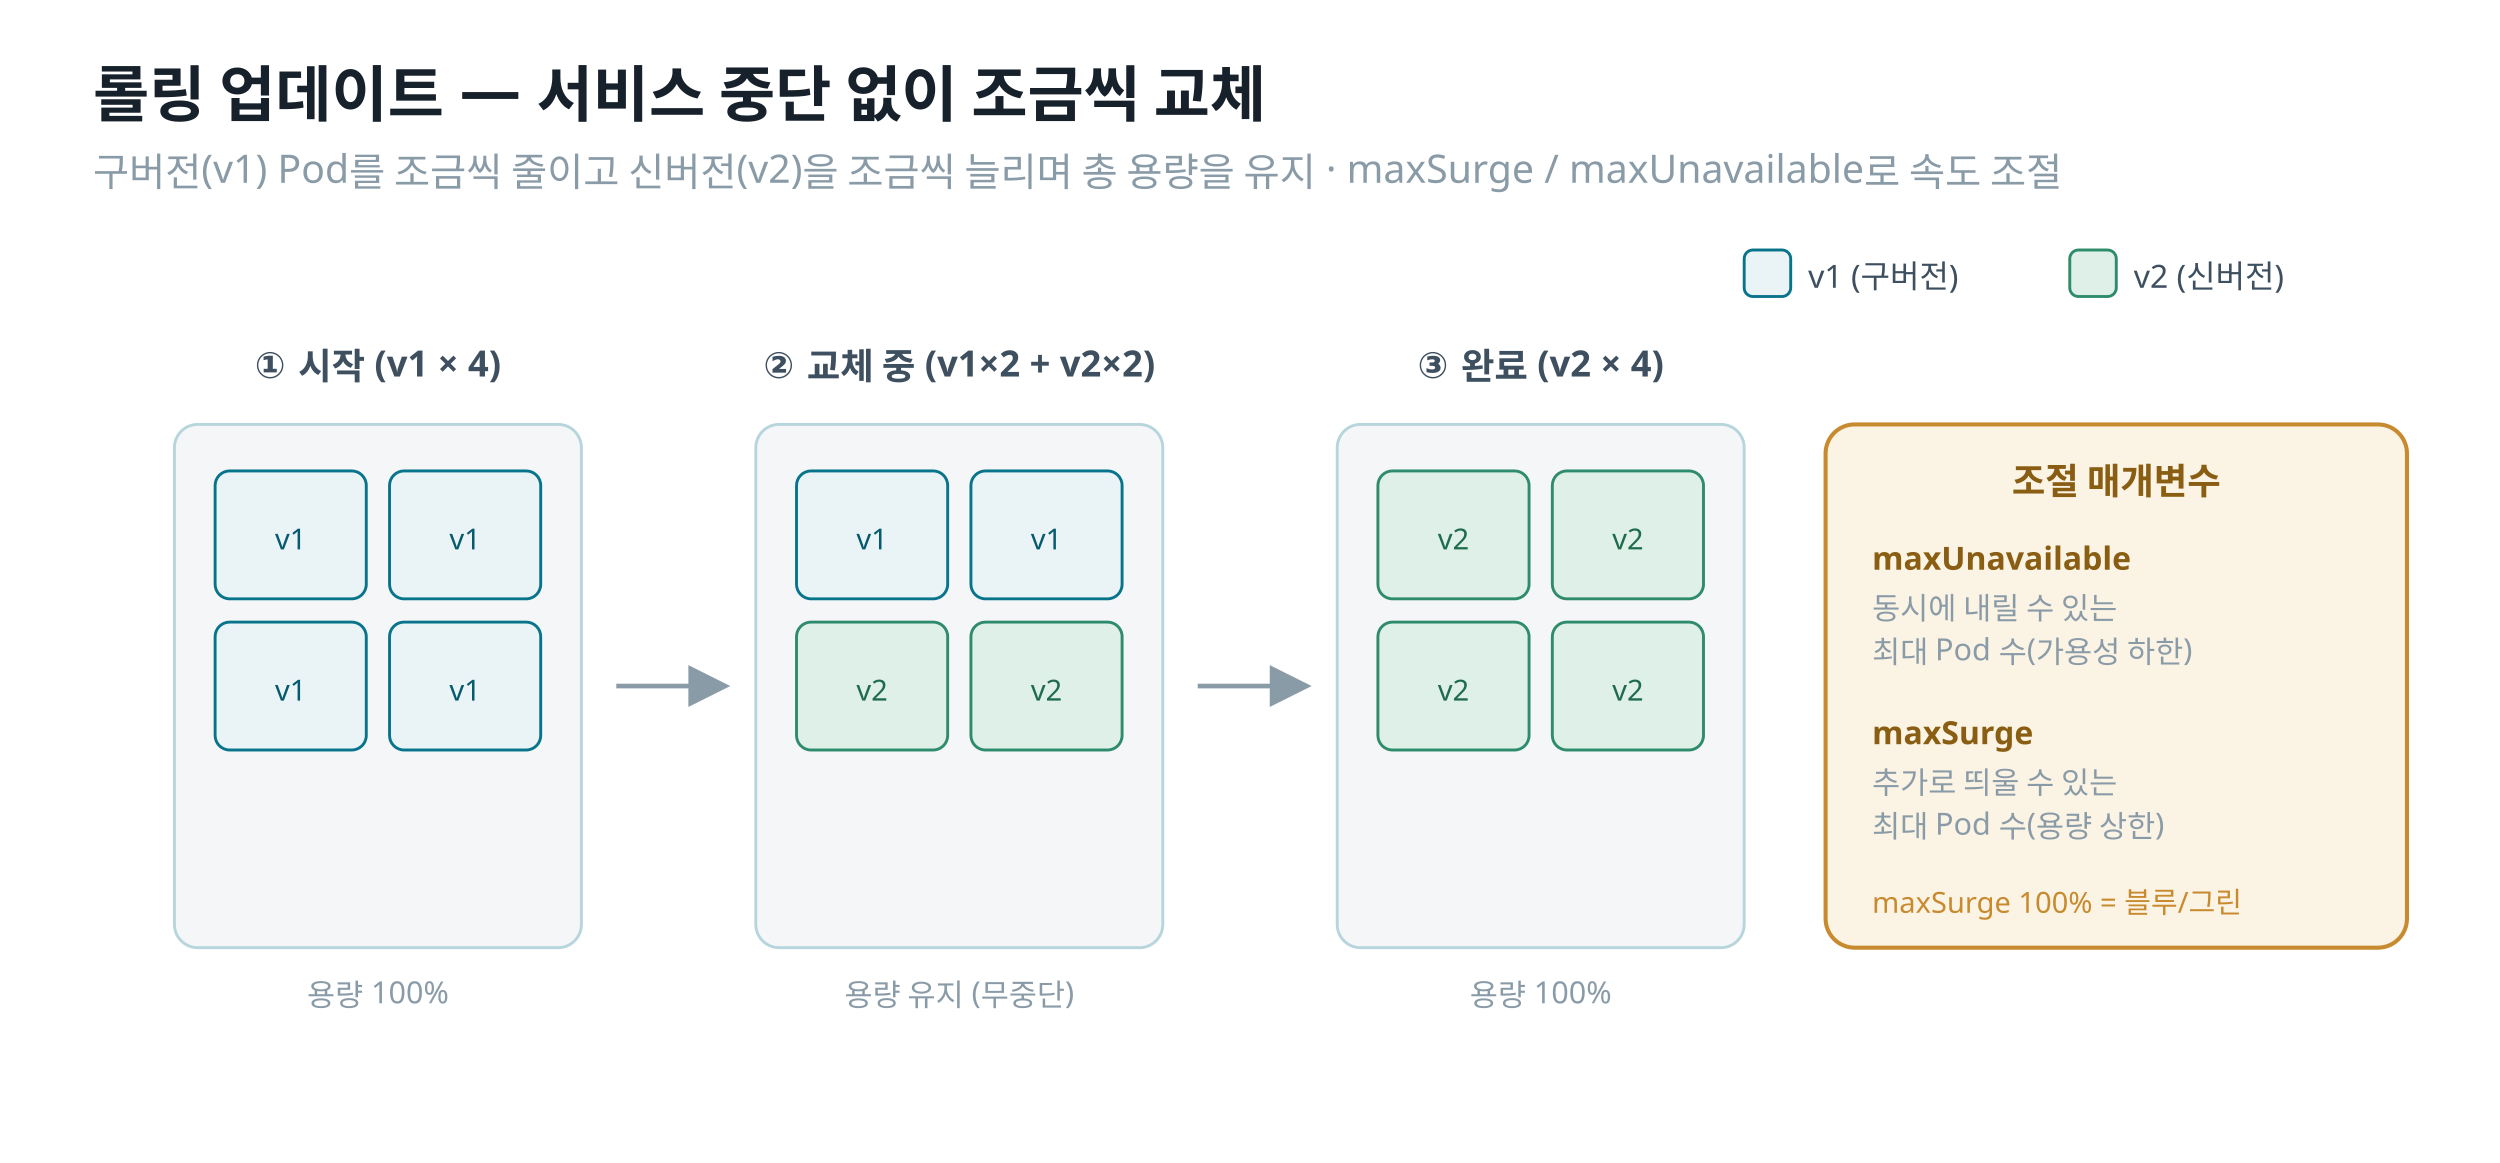
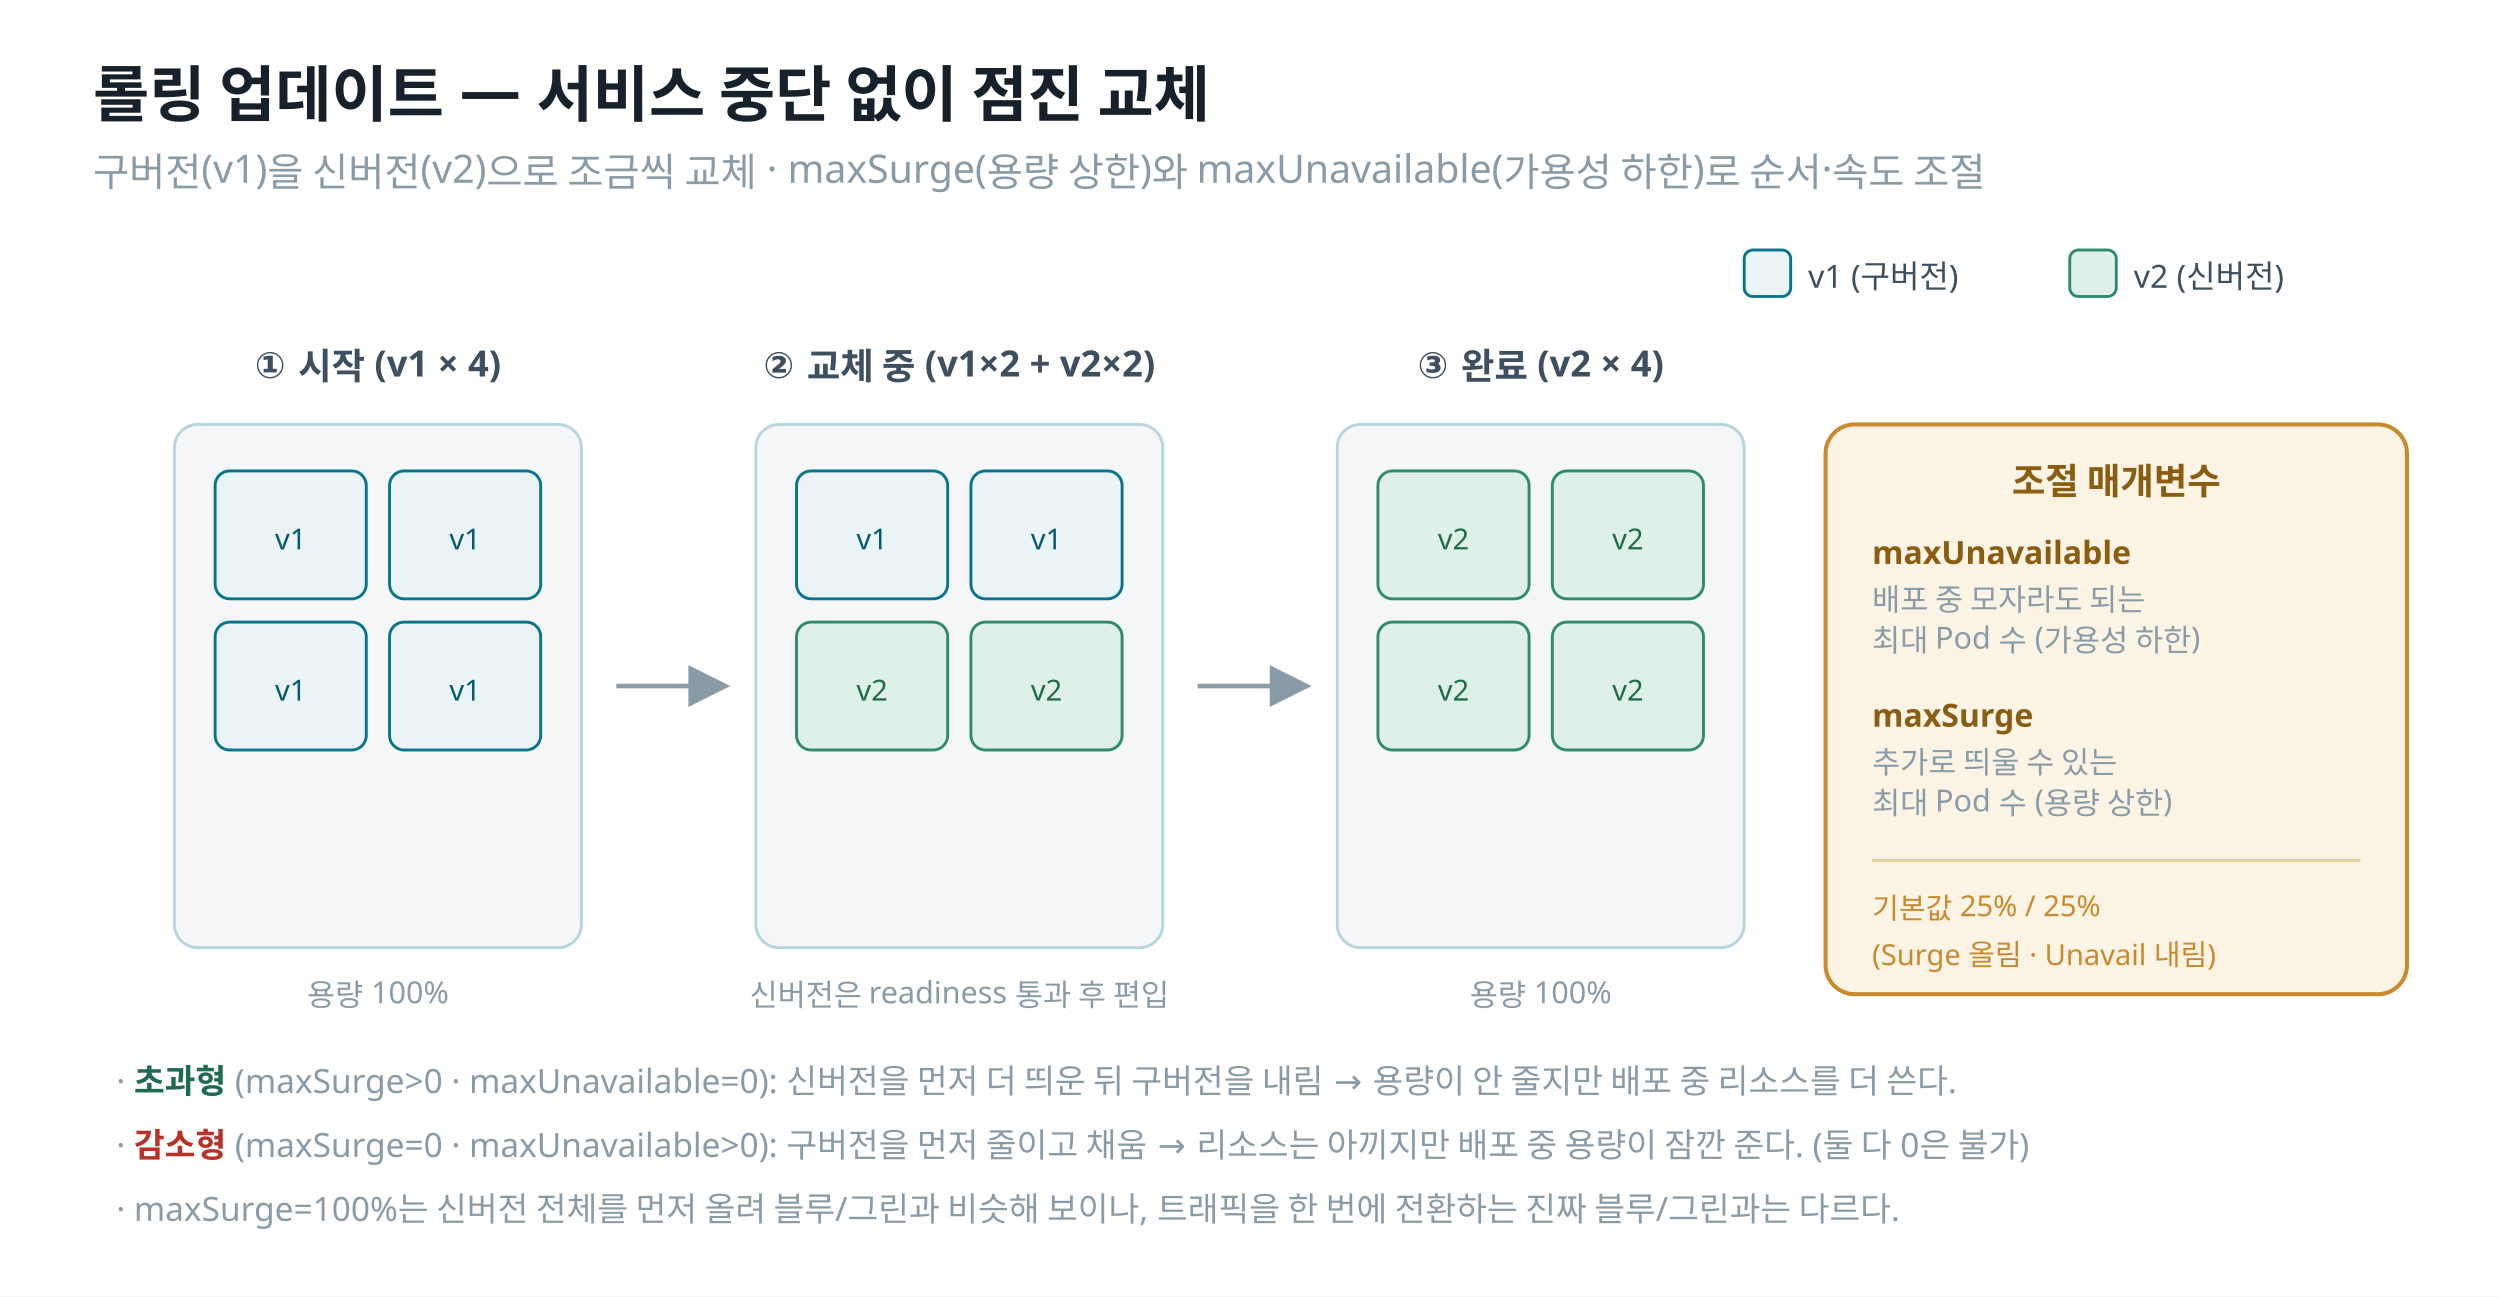
- <svg xmlns="http://www.w3.org/2000/svg" width="860" height="400" viewBox="0 0 860 400" font-family="'Pretendard','Apple SD Gothic Neo','Malgun Gothic',sans-serif">
+ <svg xmlns="http://www.w3.org/2000/svg" width="860" height="446" viewBox="0 0 860 446" font-family="'Pretendard','Apple SD Gothic Neo','Malgun Gothic',sans-serif">
  <defs>
    <marker id="ruar" markerWidth="9" markerHeight="9" refX="7" refY="4.5" orient="auto">
      <path d="M0,0 L9,4.5 L0,9 Z" fill="#8A9BA8" />
    </marker>
  </defs>
-   <rect x="0" y="0" width="860" height="400" fill="#ffffff" />
-   <text x="32" y="40" font-size="21" font-weight="700" fill="#17212B">롤링 업데이트 — 서비스 중단 없이 조금씩 교체</text>
-   <text x="32" y="64" font-size="13.5" fill="#8A9BA8">구버전(v1) Pod를 조금씩 줄이고 신버전(v2)을 조금씩 늘리며 총 용량을 유지 · maxSurge / maxUnavailable로 속도 조절</text>
+   <rect x="0" y="0" width="860" height="446" fill="#ffffff" />
+   <text x="32" y="40" font-size="21" font-weight="700" fill="#17212B">롤링 업데이트 — 서비스 중단 없이 점진 교체</text>
+   <text x="32" y="64" font-size="13.5" fill="#8A9BA8">구버전(v1)을 신버전(v2)으로 조금씩 교체 · maxSurge(용량 상한)와 maxUnavailable(가용성 하한)로 순서·속도 조절</text>
  <rect x="600" y="86" width="16" height="16" rx="3" fill="#EAF4F6" stroke="#08748C" />
  <text x="622" y="99" font-size="11" fill="#3E5060">v1 (구버전)</text>
  <rect x="712" y="86" width="16" height="16" rx="3" fill="#DFF0E8" stroke="#2E8B6B" />
  <text x="734" y="99" font-size="11" fill="#3E5060">v2 (신버전)</text>
  <text x="130" y="130" font-size="12.5" font-weight="700" fill="#3E5060" text-anchor="middle">① 시작 (v1 × 4)</text>
  <g>
    <rect x="60" y="146" width="140" height="180" rx="8" fill="#F4F6F7" stroke="#B7D5DC" />
    <rect x="74" y="162" width="52" height="44" rx="5" fill="#EAF4F6" stroke="#08748C" />
    <text x="100" y="189" font-size="10" fill="#065A6E" text-anchor="middle">v1</text>
    <rect x="134" y="162" width="52" height="44" rx="5" fill="#EAF4F6" stroke="#08748C" />
    <text x="160" y="189" font-size="10" fill="#065A6E" text-anchor="middle">v1</text>
    <rect x="74" y="214" width="52" height="44" rx="5" fill="#EAF4F6" stroke="#08748C" />
    <text x="100" y="241" font-size="10" fill="#065A6E" text-anchor="middle">v1</text>
    <rect x="134" y="214" width="52" height="44" rx="5" fill="#EAF4F6" stroke="#08748C" />
    <text x="160" y="241" font-size="10" fill="#065A6E" text-anchor="middle">v1</text>
  </g>
  <text x="130" y="346" font-size="10.5" fill="#8A9BA8" text-anchor="middle">용량 100%</text>
  <line x1="212" y1="236" x2="248" y2="236" stroke="#8A9BA8" stroke-width="1.6" marker-end="url(#ruar)" />
  <text x="330" y="130" font-size="12.5" font-weight="700" fill="#3E5060" text-anchor="middle">② 교체 중 (v1×2 + v2×2)</text>
  <g>
    <rect x="260" y="146" width="140" height="180" rx="8" fill="#F4F6F7" stroke="#B7D5DC" />
    <rect x="274" y="162" width="52" height="44" rx="5" fill="#EAF4F6" stroke="#08748C" />
    <text x="300" y="189" font-size="10" fill="#065A6E" text-anchor="middle">v1</text>
    <rect x="334" y="162" width="52" height="44" rx="5" fill="#EAF4F6" stroke="#08748C" />
    <text x="360" y="189" font-size="10" fill="#065A6E" text-anchor="middle">v1</text>
    <rect x="274" y="214" width="52" height="44" rx="5" fill="#DFF0E8" stroke="#2E8B6B" />
    <text x="300" y="241" font-size="10" fill="#1F6B4E" text-anchor="middle">v2</text>
    <rect x="334" y="214" width="52" height="44" rx="5" fill="#DFF0E8" stroke="#2E8B6B" />
    <text x="360" y="241" font-size="10" fill="#1F6B4E" text-anchor="middle">v2</text>
  </g>
-   <text x="330" y="346" font-size="10.5" fill="#8A9BA8" text-anchor="middle">용량 유지 (무중단)</text>
+   <text x="330" y="346" font-size="10.5" fill="#8A9BA8" text-anchor="middle">신버전은 readiness 통과 후 편입</text>
  <line x1="412" y1="236" x2="448" y2="236" stroke="#8A9BA8" stroke-width="1.6" marker-end="url(#ruar)" />
  <text x="530" y="130" font-size="12.5" font-weight="700" fill="#3E5060" text-anchor="middle">③ 완료 (v2 × 4)</text>
  <g>
    <rect x="460" y="146" width="140" height="180" rx="8" fill="#F4F6F7" stroke="#B7D5DC" />
    <rect x="474" y="162" width="52" height="44" rx="5" fill="#DFF0E8" stroke="#2E8B6B" />
    <text x="500" y="189" font-size="10" fill="#1F6B4E" text-anchor="middle">v2</text>
    <rect x="534" y="162" width="52" height="44" rx="5" fill="#DFF0E8" stroke="#2E8B6B" />
    <text x="560" y="189" font-size="10" fill="#1F6B4E" text-anchor="middle">v2</text>
    <rect x="474" y="214" width="52" height="44" rx="5" fill="#DFF0E8" stroke="#2E8B6B" />
    <text x="500" y="241" font-size="10" fill="#1F6B4E" text-anchor="middle">v2</text>
    <rect x="534" y="214" width="52" height="44" rx="5" fill="#DFF0E8" stroke="#2E8B6B" />
    <text x="560" y="241" font-size="10" fill="#1F6B4E" text-anchor="middle">v2</text>
  </g>
  <text x="530" y="346" font-size="10.5" fill="#8A9BA8" text-anchor="middle">용량 100%</text>
-   <rect x="628" y="146" width="200" height="180" rx="10" fill="#FBF3E4" stroke="#C88A2E" stroke-width="1.4" />
+   <rect x="628" y="146" width="200" height="196" rx="10" fill="#FBF3E4" stroke="#C88A2E" stroke-width="1.4" />
  <text x="728" y="170" font-size="12.5" font-weight="700" fill="#8A5E12" text-anchor="middle">조절 매개변수</text>
-   <text x="644" y="196" font-size="11" fill="#8A5E12" font-weight="700">maxUnavailable</text>
-   <text x="644" y="213" font-size="10.5" fill="#8A9BA8">동시에 내릴 수 있는</text>
-   <text x="644" y="228" font-size="10.5" fill="#8A9BA8">최대 Pod 수(가용성 하한)</text>
-   <text x="644" y="256" font-size="11" fill="#8A5E12" font-weight="700">maxSurge</text>
-   <text x="644" y="273" font-size="10.5" fill="#8A9BA8">추가로 띄울 수 있는</text>
-   <text x="644" y="288" font-size="10.5" fill="#8A9BA8">최대 Pod 수(용량 상한)</text>
-   <text x="644" y="314" font-size="10" fill="#C88A2E">maxSurge 100% = 블루/그린</text>
+   <text x="644" y="194" font-size="11" fill="#8A5E12" font-weight="700">maxUnavailable</text>
+   <text x="644" y="210" font-size="10.5" fill="#8A9BA8">배포 중 모자라도 되는</text>
+   <text x="644" y="224" font-size="10.5" fill="#8A9BA8">최대 Pod 수 (가용성 하한)</text>
+   <text x="644" y="250" font-size="11" fill="#8A5E12" font-weight="700">maxSurge</text>
+   <text x="644" y="266" font-size="10.5" fill="#8A9BA8">추가로 띄울 수 있는</text>
+   <text x="644" y="280" font-size="10.5" fill="#8A9BA8">최대 Pod 수 (용량 상한)</text>
+   <line x1="644" y1="296" x2="812" y2="296" stroke="#E5CF9E" />
+   <text x="644" y="316" font-size="10" fill="#C88A2E">기본값 25% / 25%</text>
+   <text x="644" y="332" font-size="10" fill="#C88A2E">(Surge 올림 · Unavail 내림)</text>
+   <text x="40" y="376" font-size="11.5" fill="#8A9BA8">· <tspan font-weight="700" fill="#1F6B4E">초과형</tspan> (maxSurge&gt;0 · maxUnavailable=0): 신버전을 먼저 더 띄운 뒤 구버전을 내림 → 용량이 안 줄지만 배포 중 리소스를 더 쓴다.</text>
+   <text x="40" y="398" font-size="11.5" fill="#8A9BA8">· <tspan font-weight="700" fill="#B83227">감소형</tspan> (maxSurge=0 · maxUnavailable&gt;0): 구버전을 먼저 줄이고 채움 → 리소스는 아끼지만 배포 중 용량이 잠깐 준다. (둘 다 0은 불가)</text>
+   <text x="40" y="420" font-size="11.5" fill="#8A9BA8">· maxSurge=100%는 신버전 전체를 먼저 올려 블루/그린과 비슷해 보이나, 트래픽을 한 번에 전환하는 진짜 블루/그린과는 다르다.</text>
</svg>
